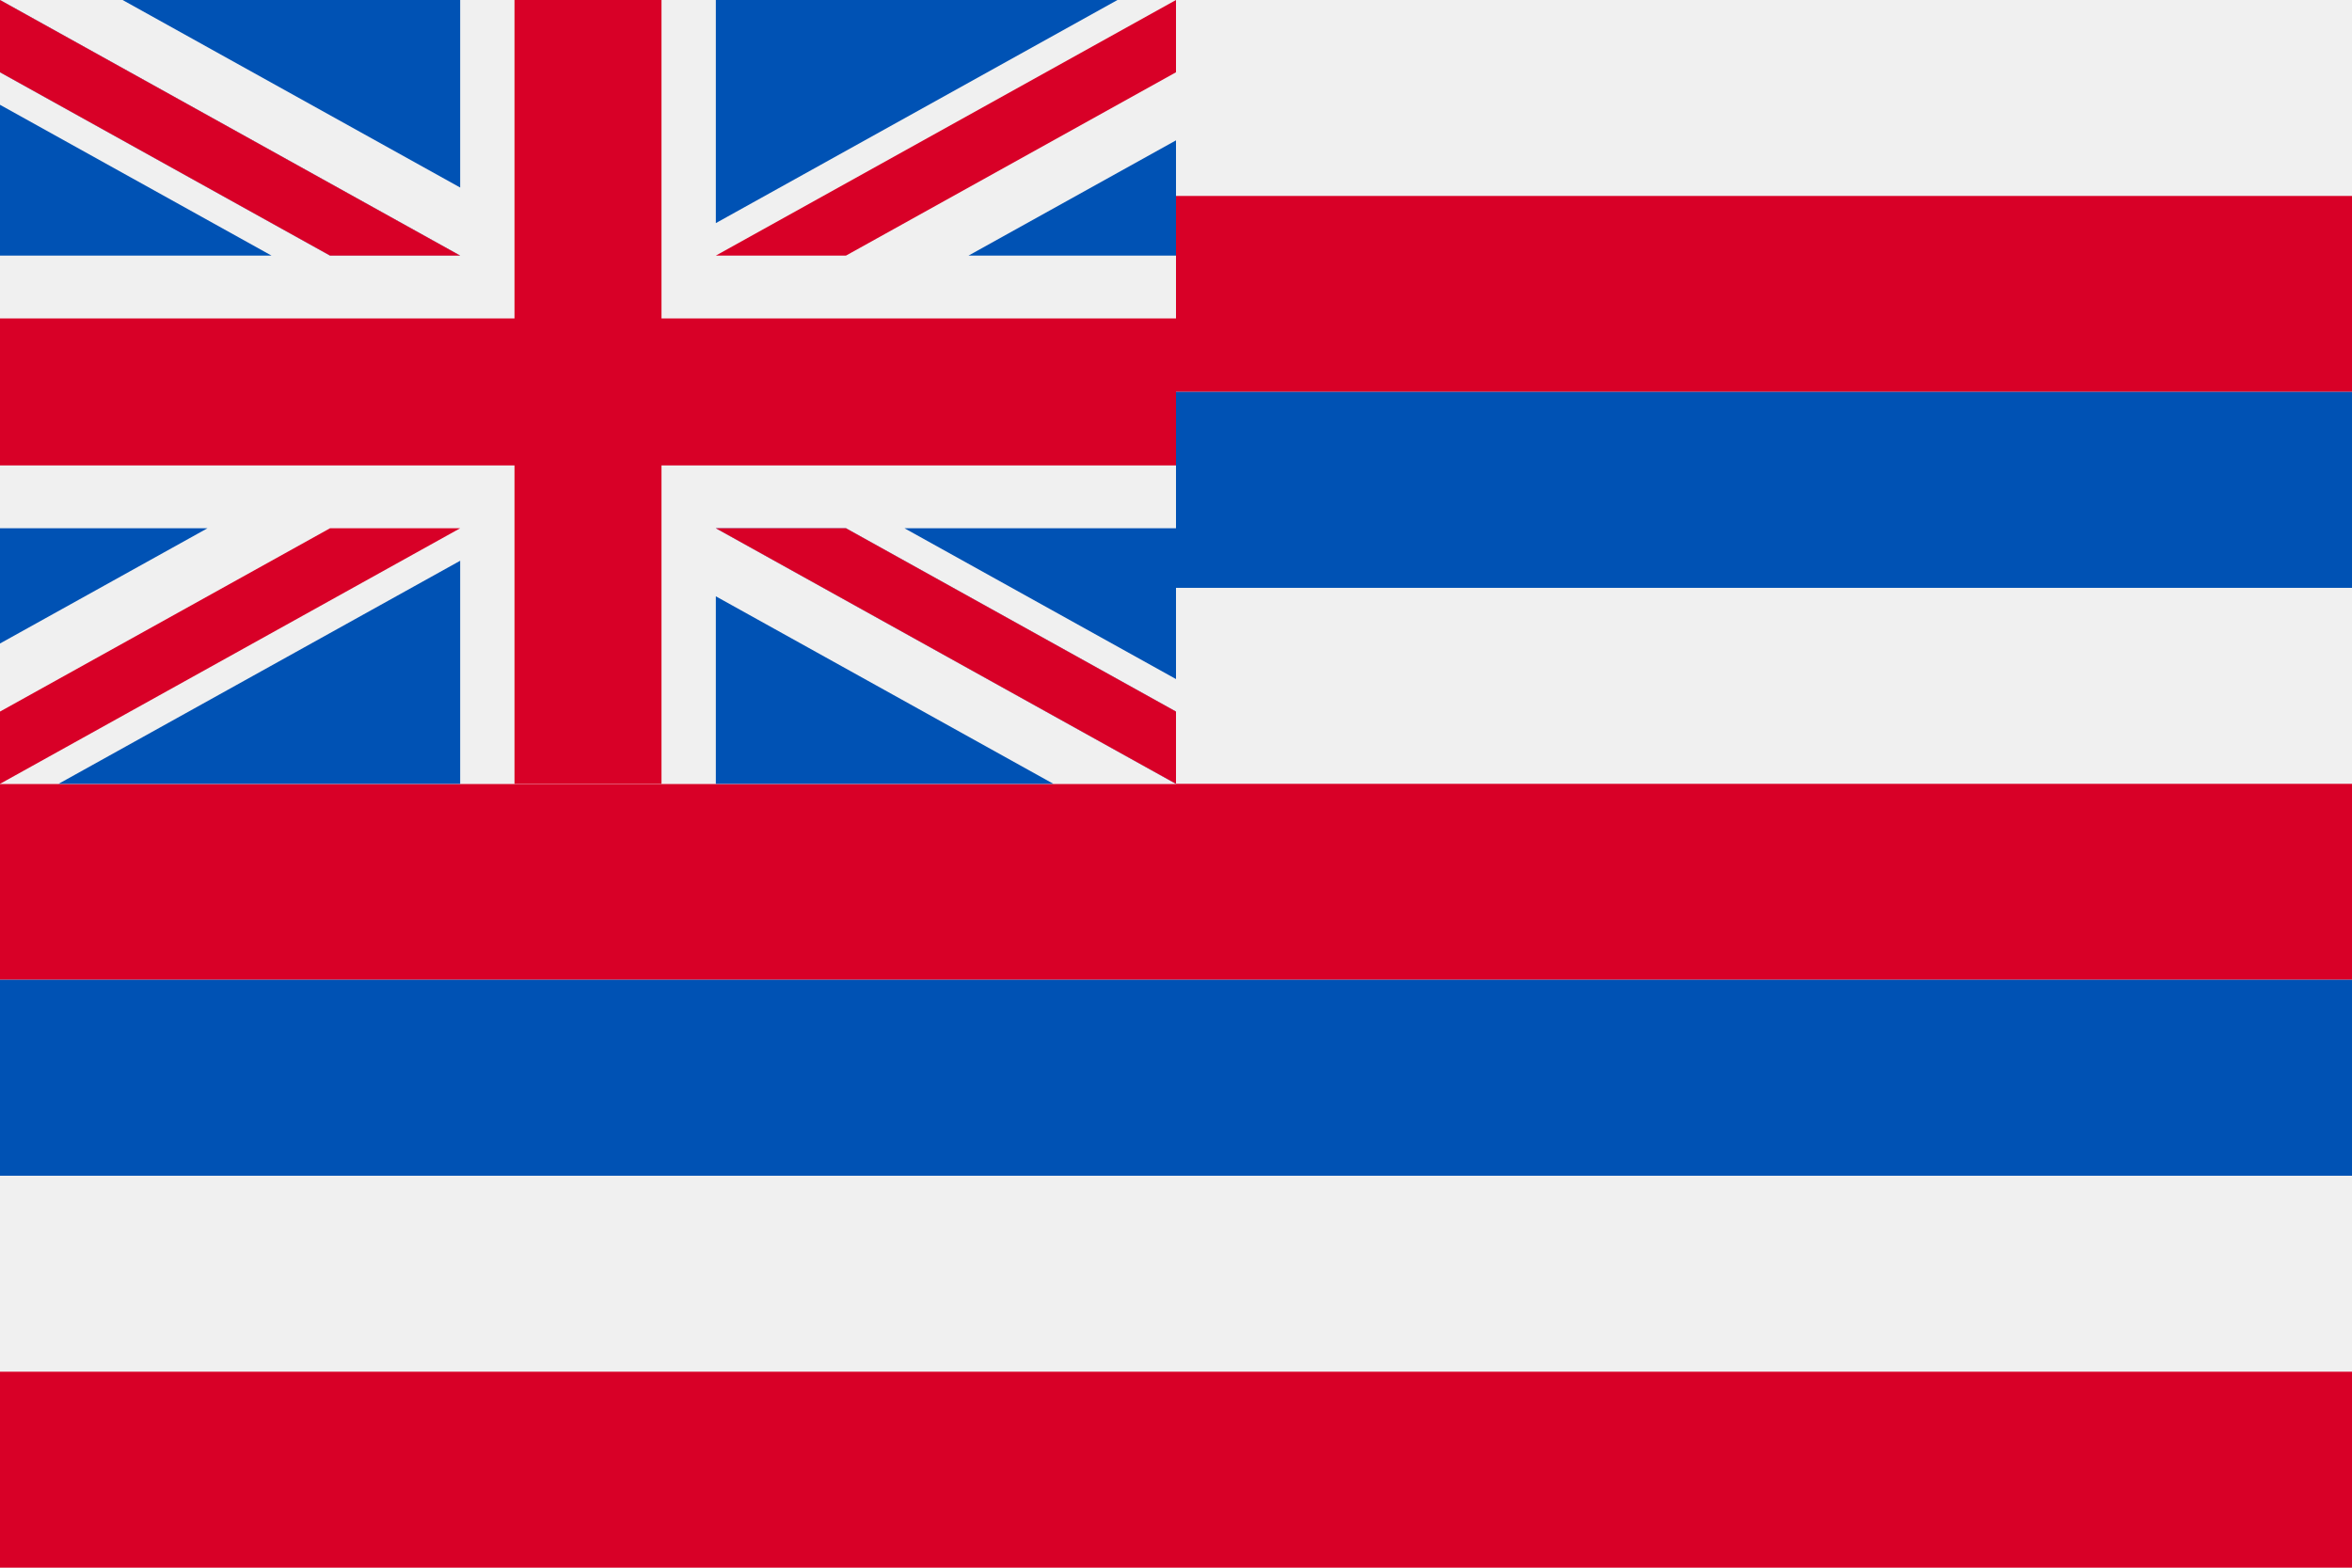
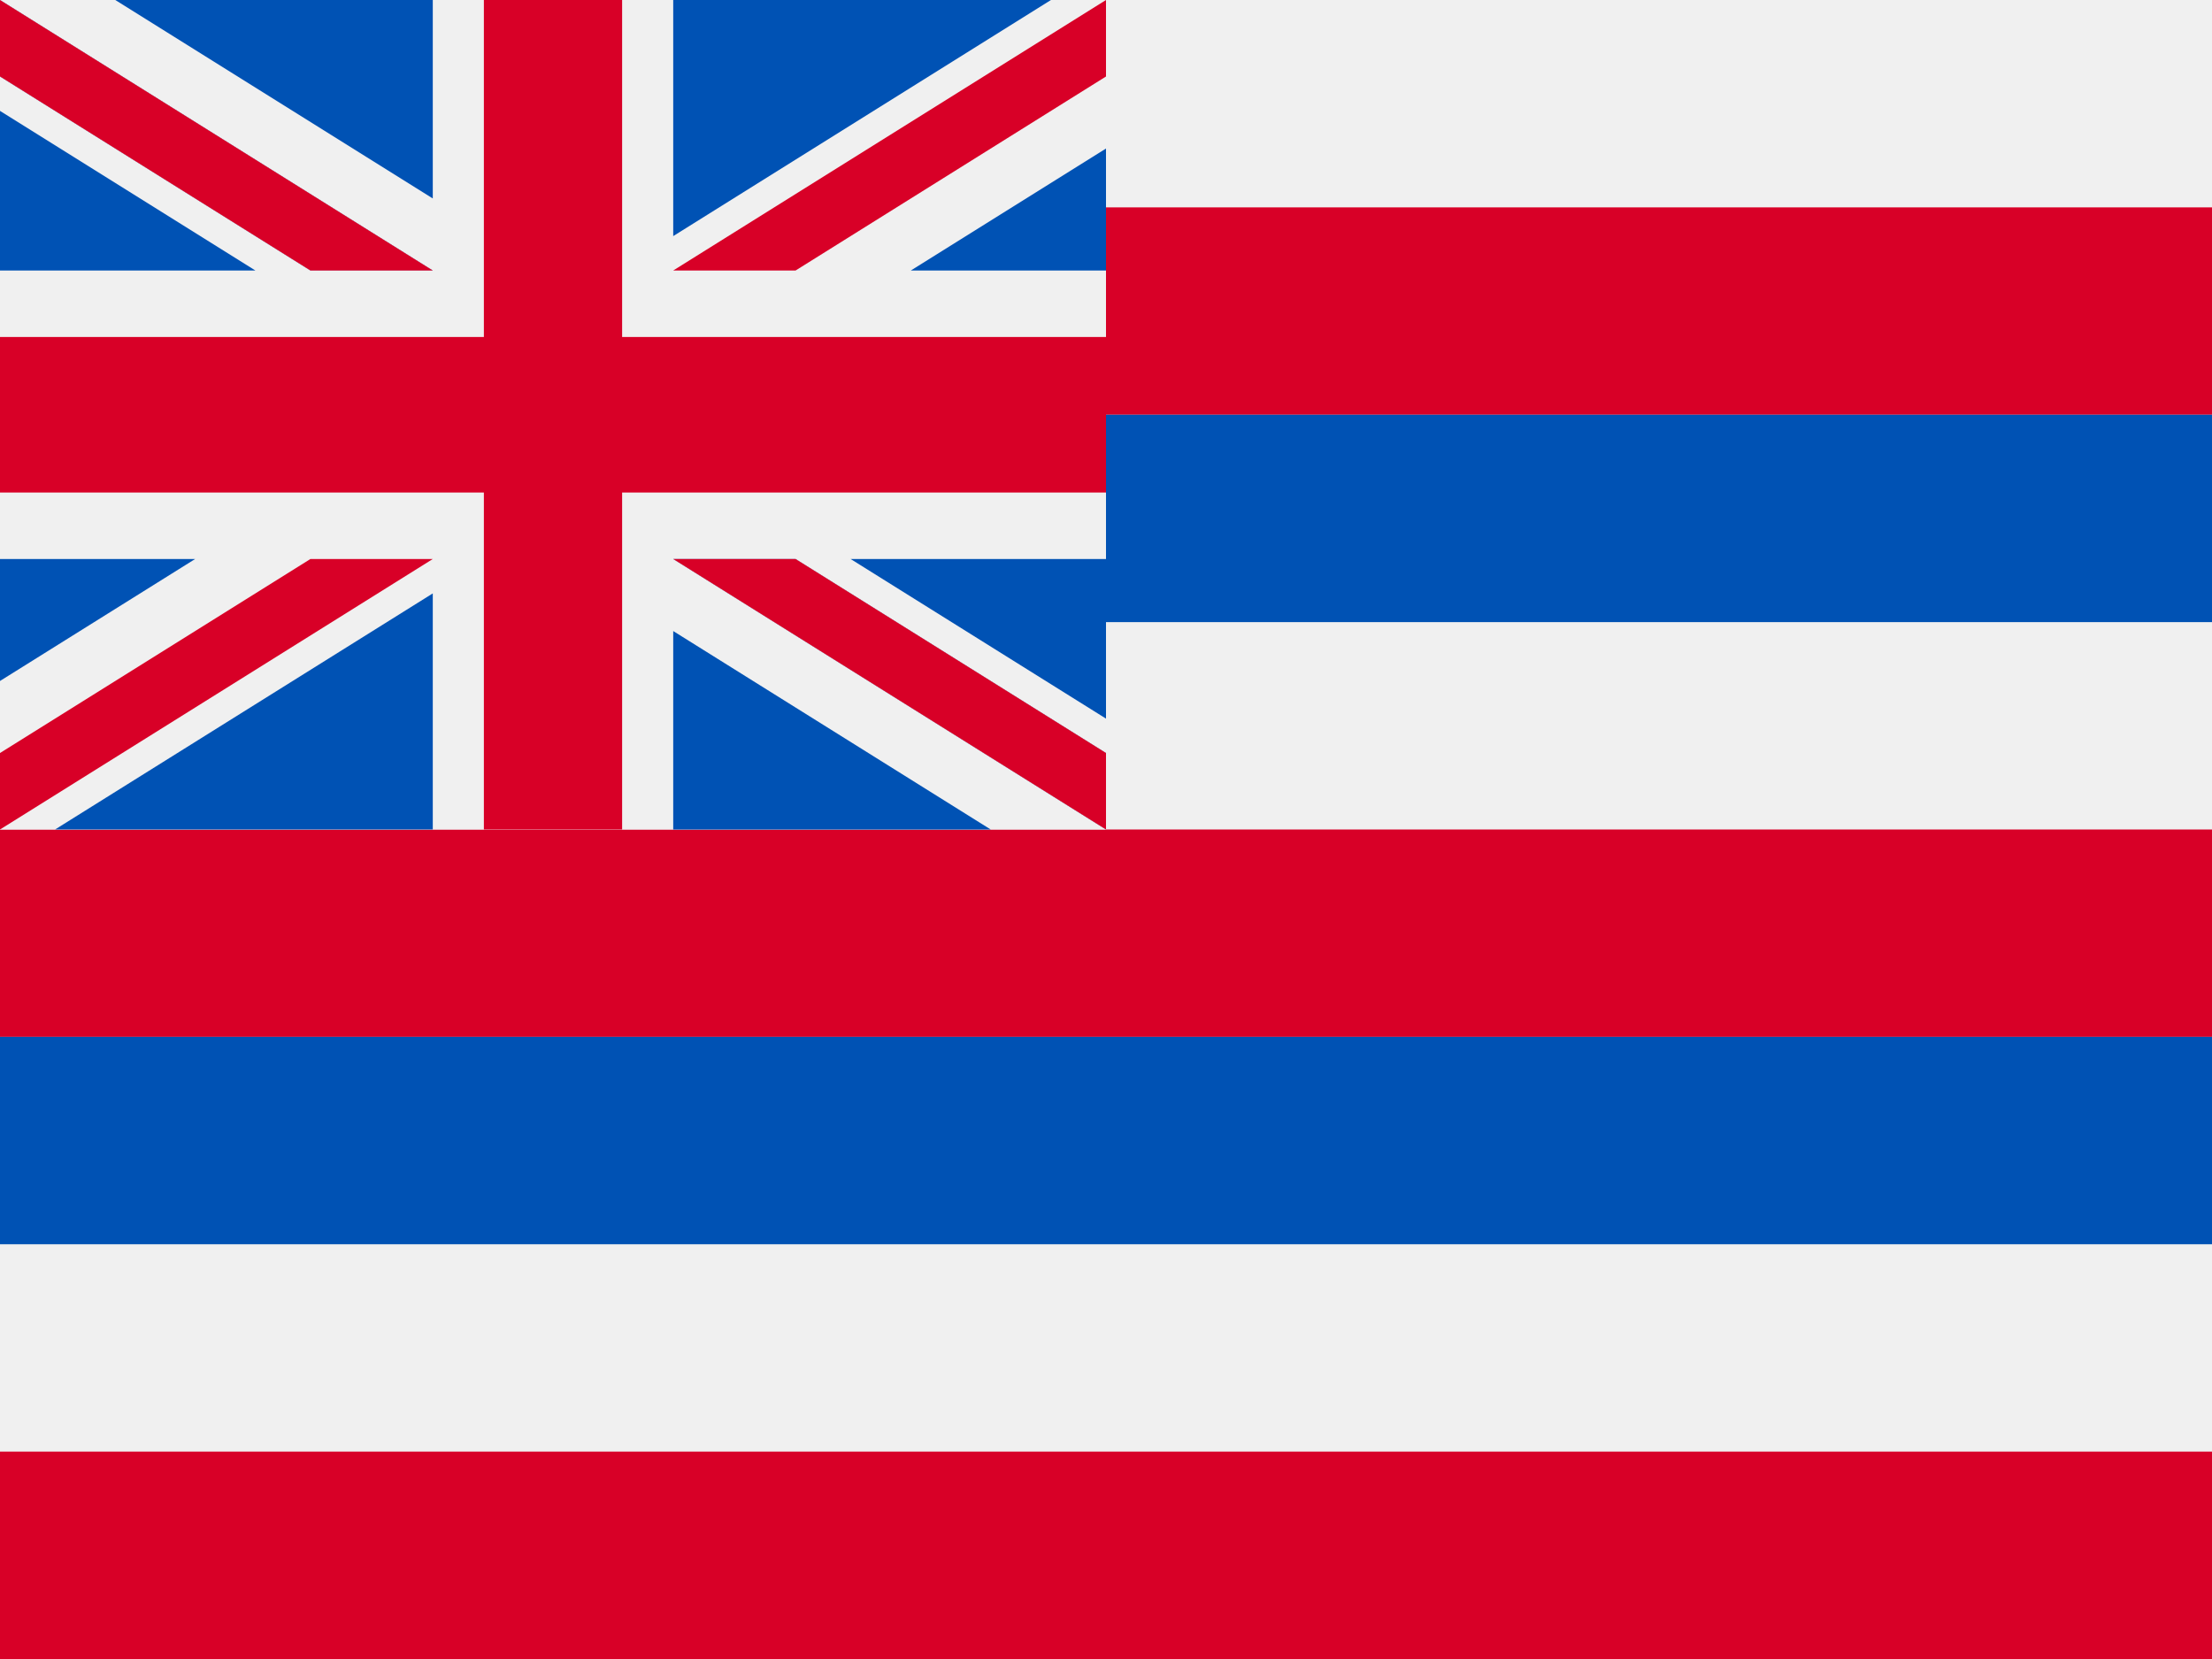
- <svg xmlns="http://www.w3.org/2000/svg" viewBox="0 0 512 341.3" style="enable-background:new 0 0 512 512;">
-   <rect y="0.002" style="fill:#F0F0F0;" width="512" height="341.326" />
-   <rect y="42.665" style="fill:#D80027;" width="512" height="42.663" />
-   <rect y="85.328" style="fill:#0052B4;" width="512" height="42.663" />
-   <rect y="170.665" style="fill:#D80027;" width="512" height="42.663" />
-   <rect y="213.328" style="fill:#0052B4;" width="512" height="42.663" />
-   <rect y="298.665" style="fill:#D80027;" width="512" height="42.663" />
-   <rect y="0.002" style="fill:#F0F0F0;" width="256" height="170.663" />
-   <polygon style="fill:#D80027;" points="144 0 112 0 112 69.334 0 69.334 0 101.334 112 101.334 112 170.667 144 170.667 144 101.334 256 101.334 256 69.334 144 69.334" />
-   <g transform="matrix(1, 0, 0, 1, 0, -85.33597)">
-     <polygon style="fill:#0052B4;" points="196.892,200.351 256,233.188 256,200.351 &#09;" />
-     <polygon style="fill:#0052B4;" points="155.826,200.351 256,256.003 256,240.266 184.153,200.351 &#09;" />
-     <polygon style="fill:#0052B4;" points="229.317,256.003 155.826,215.171 155.826,256.003 &#09;" />
+ <svg xmlns="http://www.w3.org/2000/svg" viewBox="0 0 512 384" style="enable-background:new 0 0 512 512;">
+   <rect y="0" style="fill:#F0F0F0;" width="512" height="384" />
+   <rect y="48" style="fill:#D80027;" width="512" height="48" />
+   <rect y="96" style="fill:#0052B4;" width="512" height="48" />
+   <rect y="192" style="fill:#D80027;" width="512" height="48" />
+   <rect y="240" style="fill:#0052B4;" width="512" height="48" />
+   <rect y="336" style="fill:#D80027;" width="512" height="48" />
+   <rect y="0.002" style="fill:#F0F0F0;" width="256" height="192" />
+   <g transform="scale(1 1.125)">
+     <polygon style="fill:#D80027;" points="144 0 112 0 112 69.334 0 69.334 0 101.334 112 101.334 112 170.667 144 170.667 144 101.334 256 101.334 256 69.334 144 69.334" />
+     <g transform="matrix(1, 0, 0, 1, 0, -85.33597)">
+       <polygon style="fill:#0052B4;" points="196.892,200.351 256,233.188 256,200.351 &#09;" />
+       <polygon style="fill:#0052B4;" points="155.826,200.351 256,256.003 256,240.266 184.153,200.351 &#09;" />
+       <polygon style="fill:#0052B4;" points="229.317,256.003 155.826,215.171 155.826,256.003 &#09;" />
+     </g>
+     <polygon style="fill:#F0F0F0;" points="155.826 115.015 256 170.667 256 154.93 184.153 115.015" />
+     <polygon style="fill:#D80027;" points="155.826 115.015 256 170.667 256 154.93 184.153 115.015" />
+     <g transform="matrix(1, 0, 0, 1, 0, -85.33597)">
+       <polygon style="fill:#0052B4;" points="45.171,200.35 0,225.445 0,200.35 &#09;" />
+       <polygon style="fill:#0052B4;" points="100.174,207.427 100.174,256.002 12.745,256.002 &#09;" />
+     </g>
+     <polygon style="fill:#D80027;" points="71.846 115.015 0 154.93 0 170.667 0 170.667 100.174 115.015" />
+     <g transform="matrix(1, 0, 0, 1, 0, -85.33597)">
+       <polygon style="fill:#0052B4;" points="59.108,140.988 0,108.151 0,140.988 &#09;" />
+       <polygon style="fill:#0052B4;" points="100.174,140.988 0,85.336 0,101.073 71.847,140.988 &#09;" />
+       <polygon style="fill:#0052B4;" points="26.683,85.336 100.174,126.169 100.174,85.336 &#09;" />
+     </g>
+     <polygon style="fill:#F0F0F0;" points="100.174 55.652 0 0 0 15.737 71.847 55.652" />
+     <polygon style="fill:#D80027;" points="100.174 55.652 0 0 0 15.737 71.847 55.652" />
+     <g transform="matrix(1, 0, 0, 1, 0, -85.33597)">
+       <polygon style="fill:#0052B4;" points="210.829,140.989 256,115.895 256,140.989 &#09;" />
+       <polygon style="fill:#0052B4;" points="155.826,133.912 155.826,85.337 243.255,85.337 &#09;" />
+     </g>
+     <polygon style="fill:#D80027;" points="184.154 55.652 256 15.738 256 0 256 0 155.826 55.652" />
  </g>
-   <polygon style="fill:#F0F0F0;" points="155.826 115.015 256 170.667 256 154.93 184.153 115.015" />
-   <polygon style="fill:#D80027;" points="155.826 115.015 256 170.667 256 154.93 184.153 115.015" />
-   <g transform="matrix(1, 0, 0, 1, 0, -85.33597)">
-     <polygon style="fill:#0052B4;" points="45.171,200.35 0,225.445 0,200.35 &#09;" />
-     <polygon style="fill:#0052B4;" points="100.174,207.427 100.174,256.002 12.745,256.002 &#09;" />
-   </g>
-   <polygon style="fill:#D80027;" points="71.846 115.015 0 154.93 0 170.667 0 170.667 100.174 115.015" />
-   <g transform="matrix(1, 0, 0, 1, 0, -85.33597)">
-     <polygon style="fill:#0052B4;" points="59.108,140.988 0,108.151 0,140.988 &#09;" />
-     <polygon style="fill:#0052B4;" points="100.174,140.988 0,85.336 0,101.073 71.847,140.988 &#09;" />
-     <polygon style="fill:#0052B4;" points="26.683,85.336 100.174,126.169 100.174,85.336 &#09;" />
-   </g>
-   <polygon style="fill:#F0F0F0;" points="100.174 55.652 0 0 0 15.737 71.847 55.652" />
-   <polygon style="fill:#D80027;" points="100.174 55.652 0 0 0 15.737 71.847 55.652" />
-   <g transform="matrix(1, 0, 0, 1, 0, -85.33597)">
-     <polygon style="fill:#0052B4;" points="210.829,140.989 256,115.895 256,140.989 &#09;" />
-     <polygon style="fill:#0052B4;" points="155.826,133.912 155.826,85.337 243.255,85.337 &#09;" />
-   </g>
-   <polygon style="fill:#D80027;" points="184.154 55.652 256 15.738 256 0 256 0 155.826 55.652" />
</svg>
